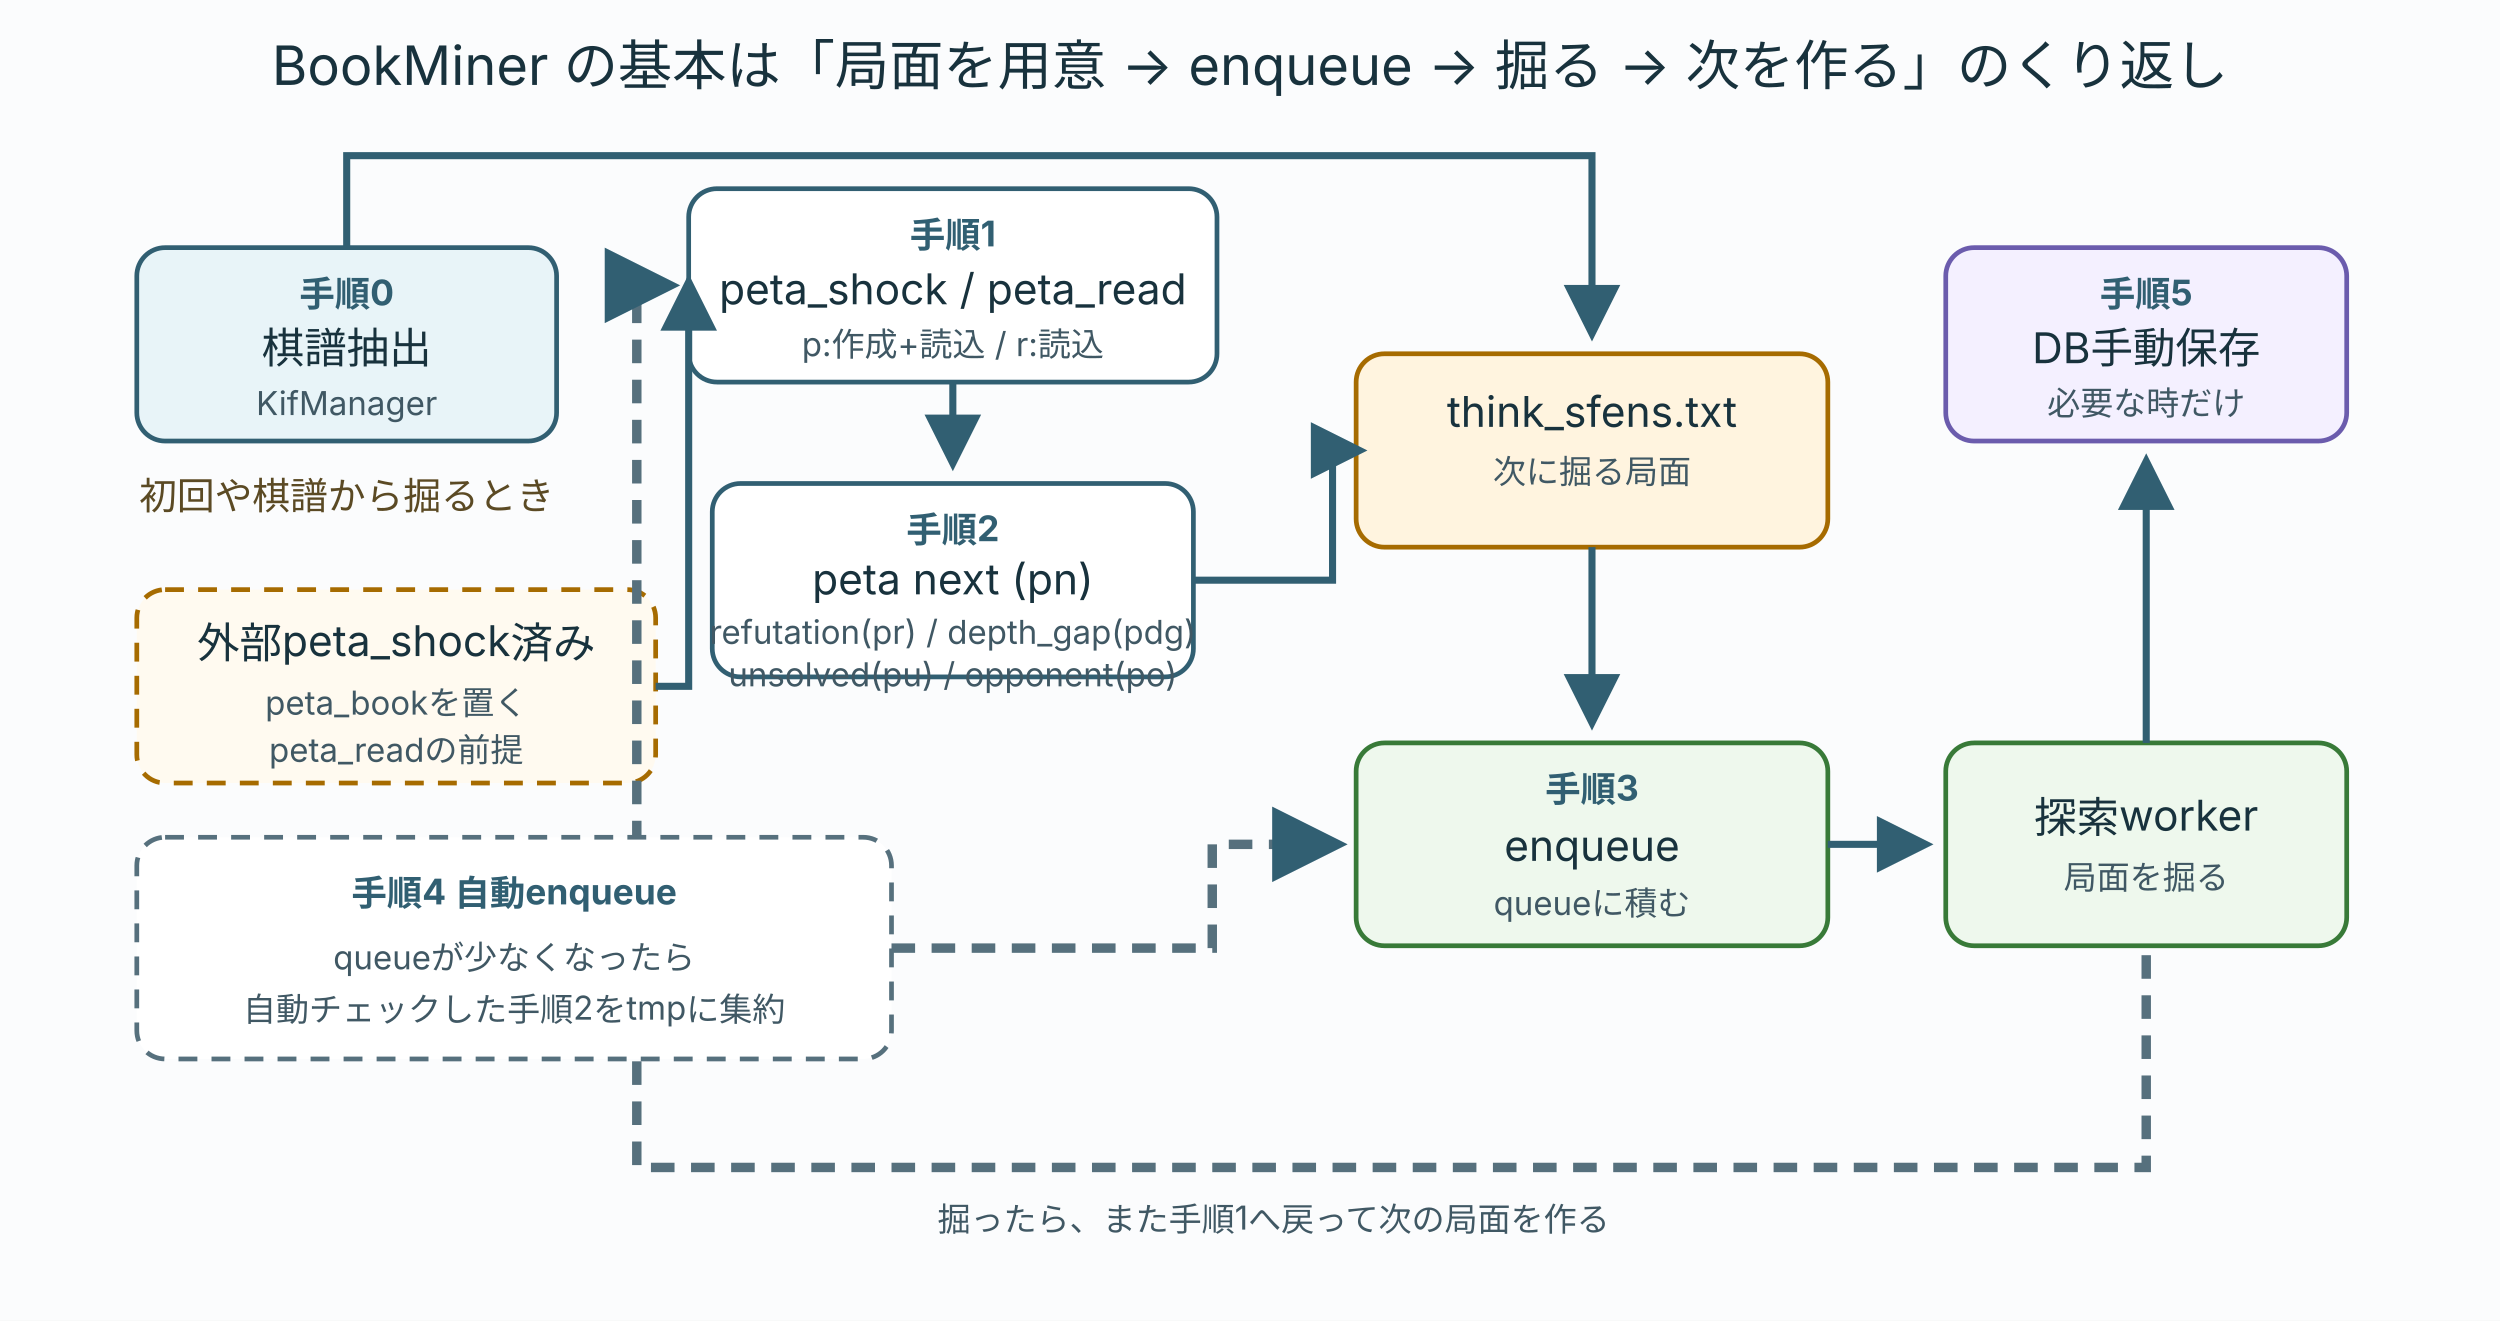
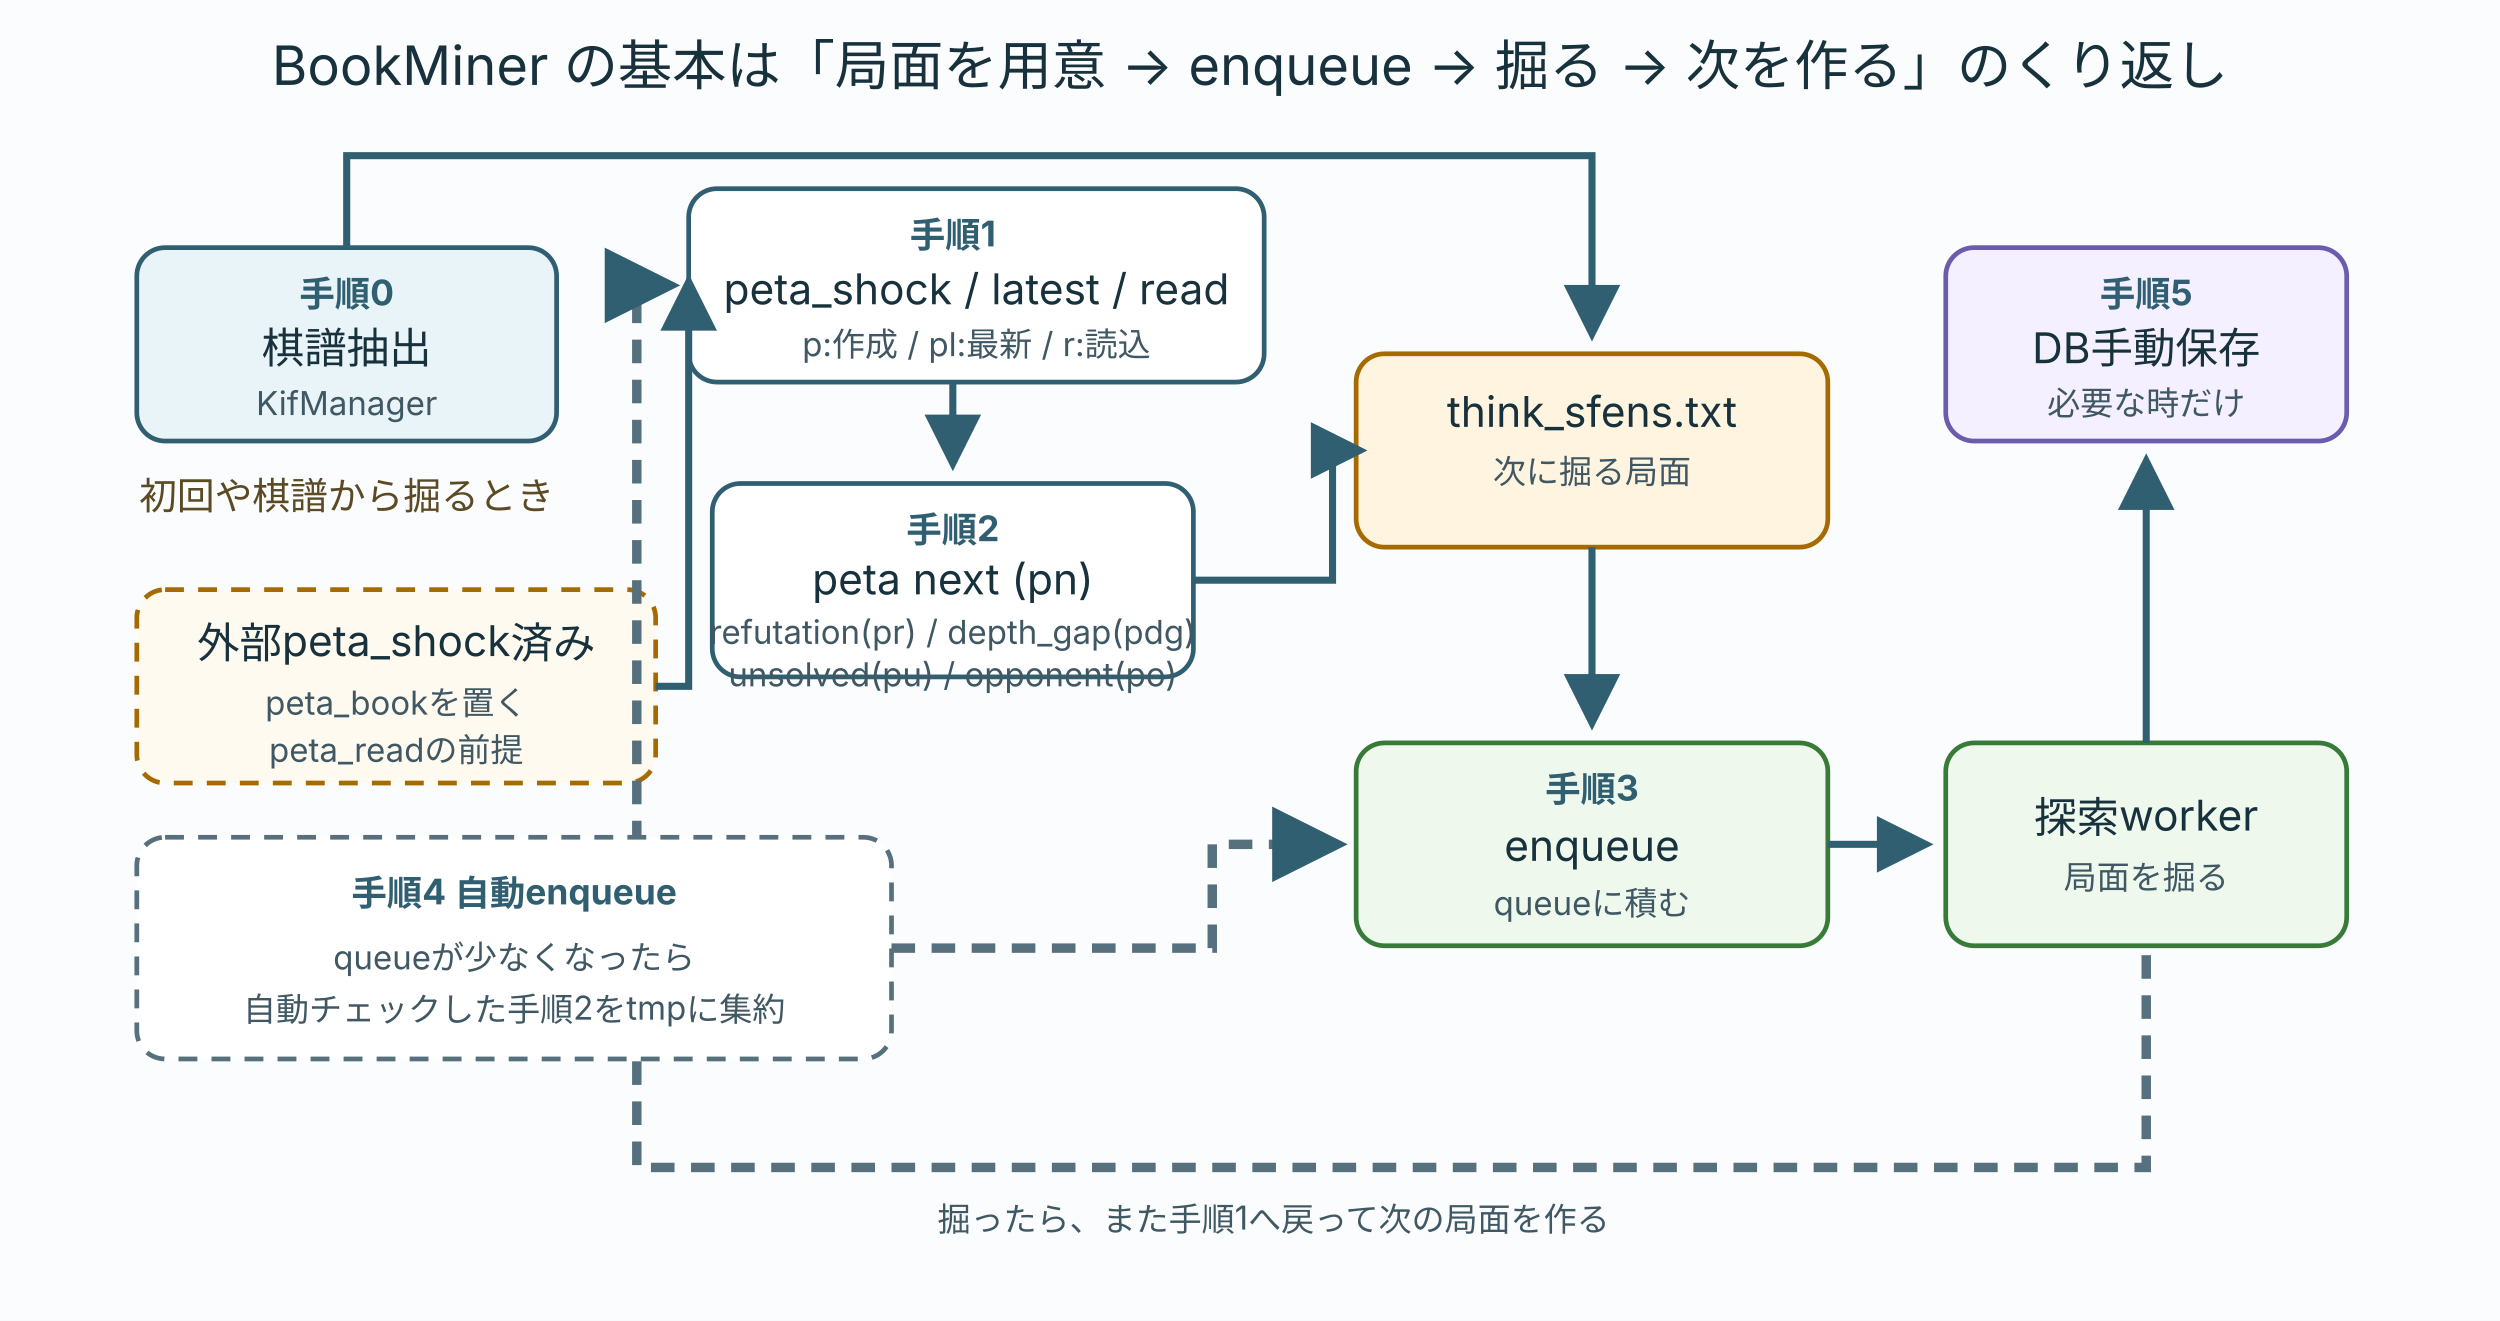
<svg xmlns="http://www.w3.org/2000/svg" width="1060" height="560" viewBox="0 0 1060 560" role="img" aria-labelledby="title desc">
  <defs>
    <marker id="arrow" viewBox="0 0 10 10" refX="8" refY="5" markerWidth="8" markerHeight="8" orient="auto-start-reverse">
      <path d="M 0 0 L 10 5 L 0 10 z" fill="#315f72" />
    </marker>
    <style>
      .bg { fill: #fbfcfd; }
      .box { fill: #ffffff; stroke: #315f72; stroke-width: 2; rx: 12; }
      .alt { fill: #e8f4f8; }
      .main { fill: #eef8ed; stroke: #387a38; }
      .file { fill: #fff4df; stroke: #a66b00; }
      .save { fill: #f4f0ff; stroke: #6b5cad; }
      .external { fill: #fffaf0; stroke: #a66b00; stroke-dasharray: 8 6; }
      .line { stroke: #315f72; stroke-width: 3; fill: none; marker-end: url(#arrow); }
      .loop { stroke: #56707d; stroke-width: 4; fill: none; marker-end: url(#arrow); stroke-dasharray: 10 7; }
      .text { font-family: -apple-system, BlinkMacSystemFont, "Segoe UI", sans-serif; fill: #18323d; font-size: 18px; text-anchor: middle; }
      .small { font-size: 14px; fill: #405864; }
      .step { font-size: 15px; font-weight: 700; fill: #315f72; }
      .note { font-size: 16px; fill: #5b4a24; }
    </style>
  </defs>
  <rect class="bg" x="0" y="0" width="1060" height="560" />
  <text class="text" x="530" y="36" style="font-size:23px">BookMiner の基本は「局面を用意 → enqueue → 掘る → 次を作る」のくり返し</text>
  <rect class="box alt" x="58" y="105" width="178" height="82" />
  <text class="text step" x="147" y="130">手順0</text>
  <text class="text" x="147" y="154">棋譜抽出</text>
  <text class="text small" x="147" y="176">KifManager</text>
-   <rect class="box" x="292" y="80" width="224" height="82" />
+   <rect class="box" x="292" y="80" width="244" height="82" />
  <text class="text step" x="404" y="105">手順1</text>
-   <text class="text" x="404" y="129">peta_shock / peta_read</text>
-   <text class="text small" x="404" y="151">p:作成+読込 / r:読込</text>
+   <text class="text" x="414" y="129">peta_shock / latest / read</text>
+   <text class="text small" x="414" y="151">p:作成 / pl:最新 / r:読込</text>
  <rect class="box" x="302" y="205" width="204" height="82" />
  <text class="text step" x="404" y="230">手順2</text>
  <text class="text" x="404" y="252">peta next (pn)</text>
  <text class="text small" x="404" y="273">refutation(pr) / depth_gap(pdg)</text>
  <text class="text small" x="404" y="291">unsolved(pu) / opponent(po)</text>
  <rect class="box file" x="575" y="150" width="200" height="82" />
  <text class="text" x="675" y="181">think_sfens.txt</text>
  <text class="text small" x="675" y="205">次に掘る局面</text>
  <rect class="box main" x="575" y="315" width="200" height="86" />
  <text class="text step" x="675" y="340">手順3</text>
  <text class="text" x="675" y="365">enqueue</text>
  <text class="text small" x="675" y="388">queueに積む</text>
  <rect class="box main" x="825" y="315" width="170" height="86" />
  <text class="text" x="910" y="353">探索worker</text>
  <text class="text small" x="910" y="377">局面を掘る</text>
  <rect class="box save" x="825" y="105" width="170" height="82" />
  <text class="text step" x="910" y="130">手順5</text>
  <text class="text" x="910" y="154">DB手動保存</text>
  <text class="text small" x="910" y="176">必要な時だけ</text>
  <path class="line" d="M 147 105 V 66 H 675 V 140" />
  <text class="text note" x="147" y="216">初回や棋譜から掘るとき</text>
  <path class="line" d="M 404 162 V 195" />
  <path class="line" d="M 506 246 H 565 V 191 H 575" />
  <path class="line" d="M 675 232 V 305" />
  <path class="line" d="M 775 358 H 815" />
  <rect class="box external" x="58" y="250" width="220" height="82" />
  <text class="text" x="168" y="279">外部peta_shock済み</text>
  <text class="text small" x="168" y="303">peta_bookを置く</text>
  <text class="text small" x="168" y="323">peta_readの前提</text>
  <path class="line" d="M 278 291 H 292 V 121" />
  <path class="loop" d="M 910 405 V 495 H 270 V 121 H 282" />
  <text class="text small" x="540" y="522">掘ったら、また手順1へ戻って次の局面を作る</text>
  <path class="line" d="M 910 315 V 197" />
  <rect x="58" y="355" width="320" height="94" rx="12" fill="#ffffff" stroke="#56707d" stroke-width="2" stroke-dasharray="8 6" />
  <text class="text step" x="218" y="384">手順4 自動enqueue</text>
  <text class="text small" x="218" y="411">queueが少なくなったら</text>
  <text class="text small" x="218" y="433">自動チェックした手順2をtmpに集約</text>
  <path class="loop" d="M 378 402 H 514 V 358 H 565" />
</svg>
